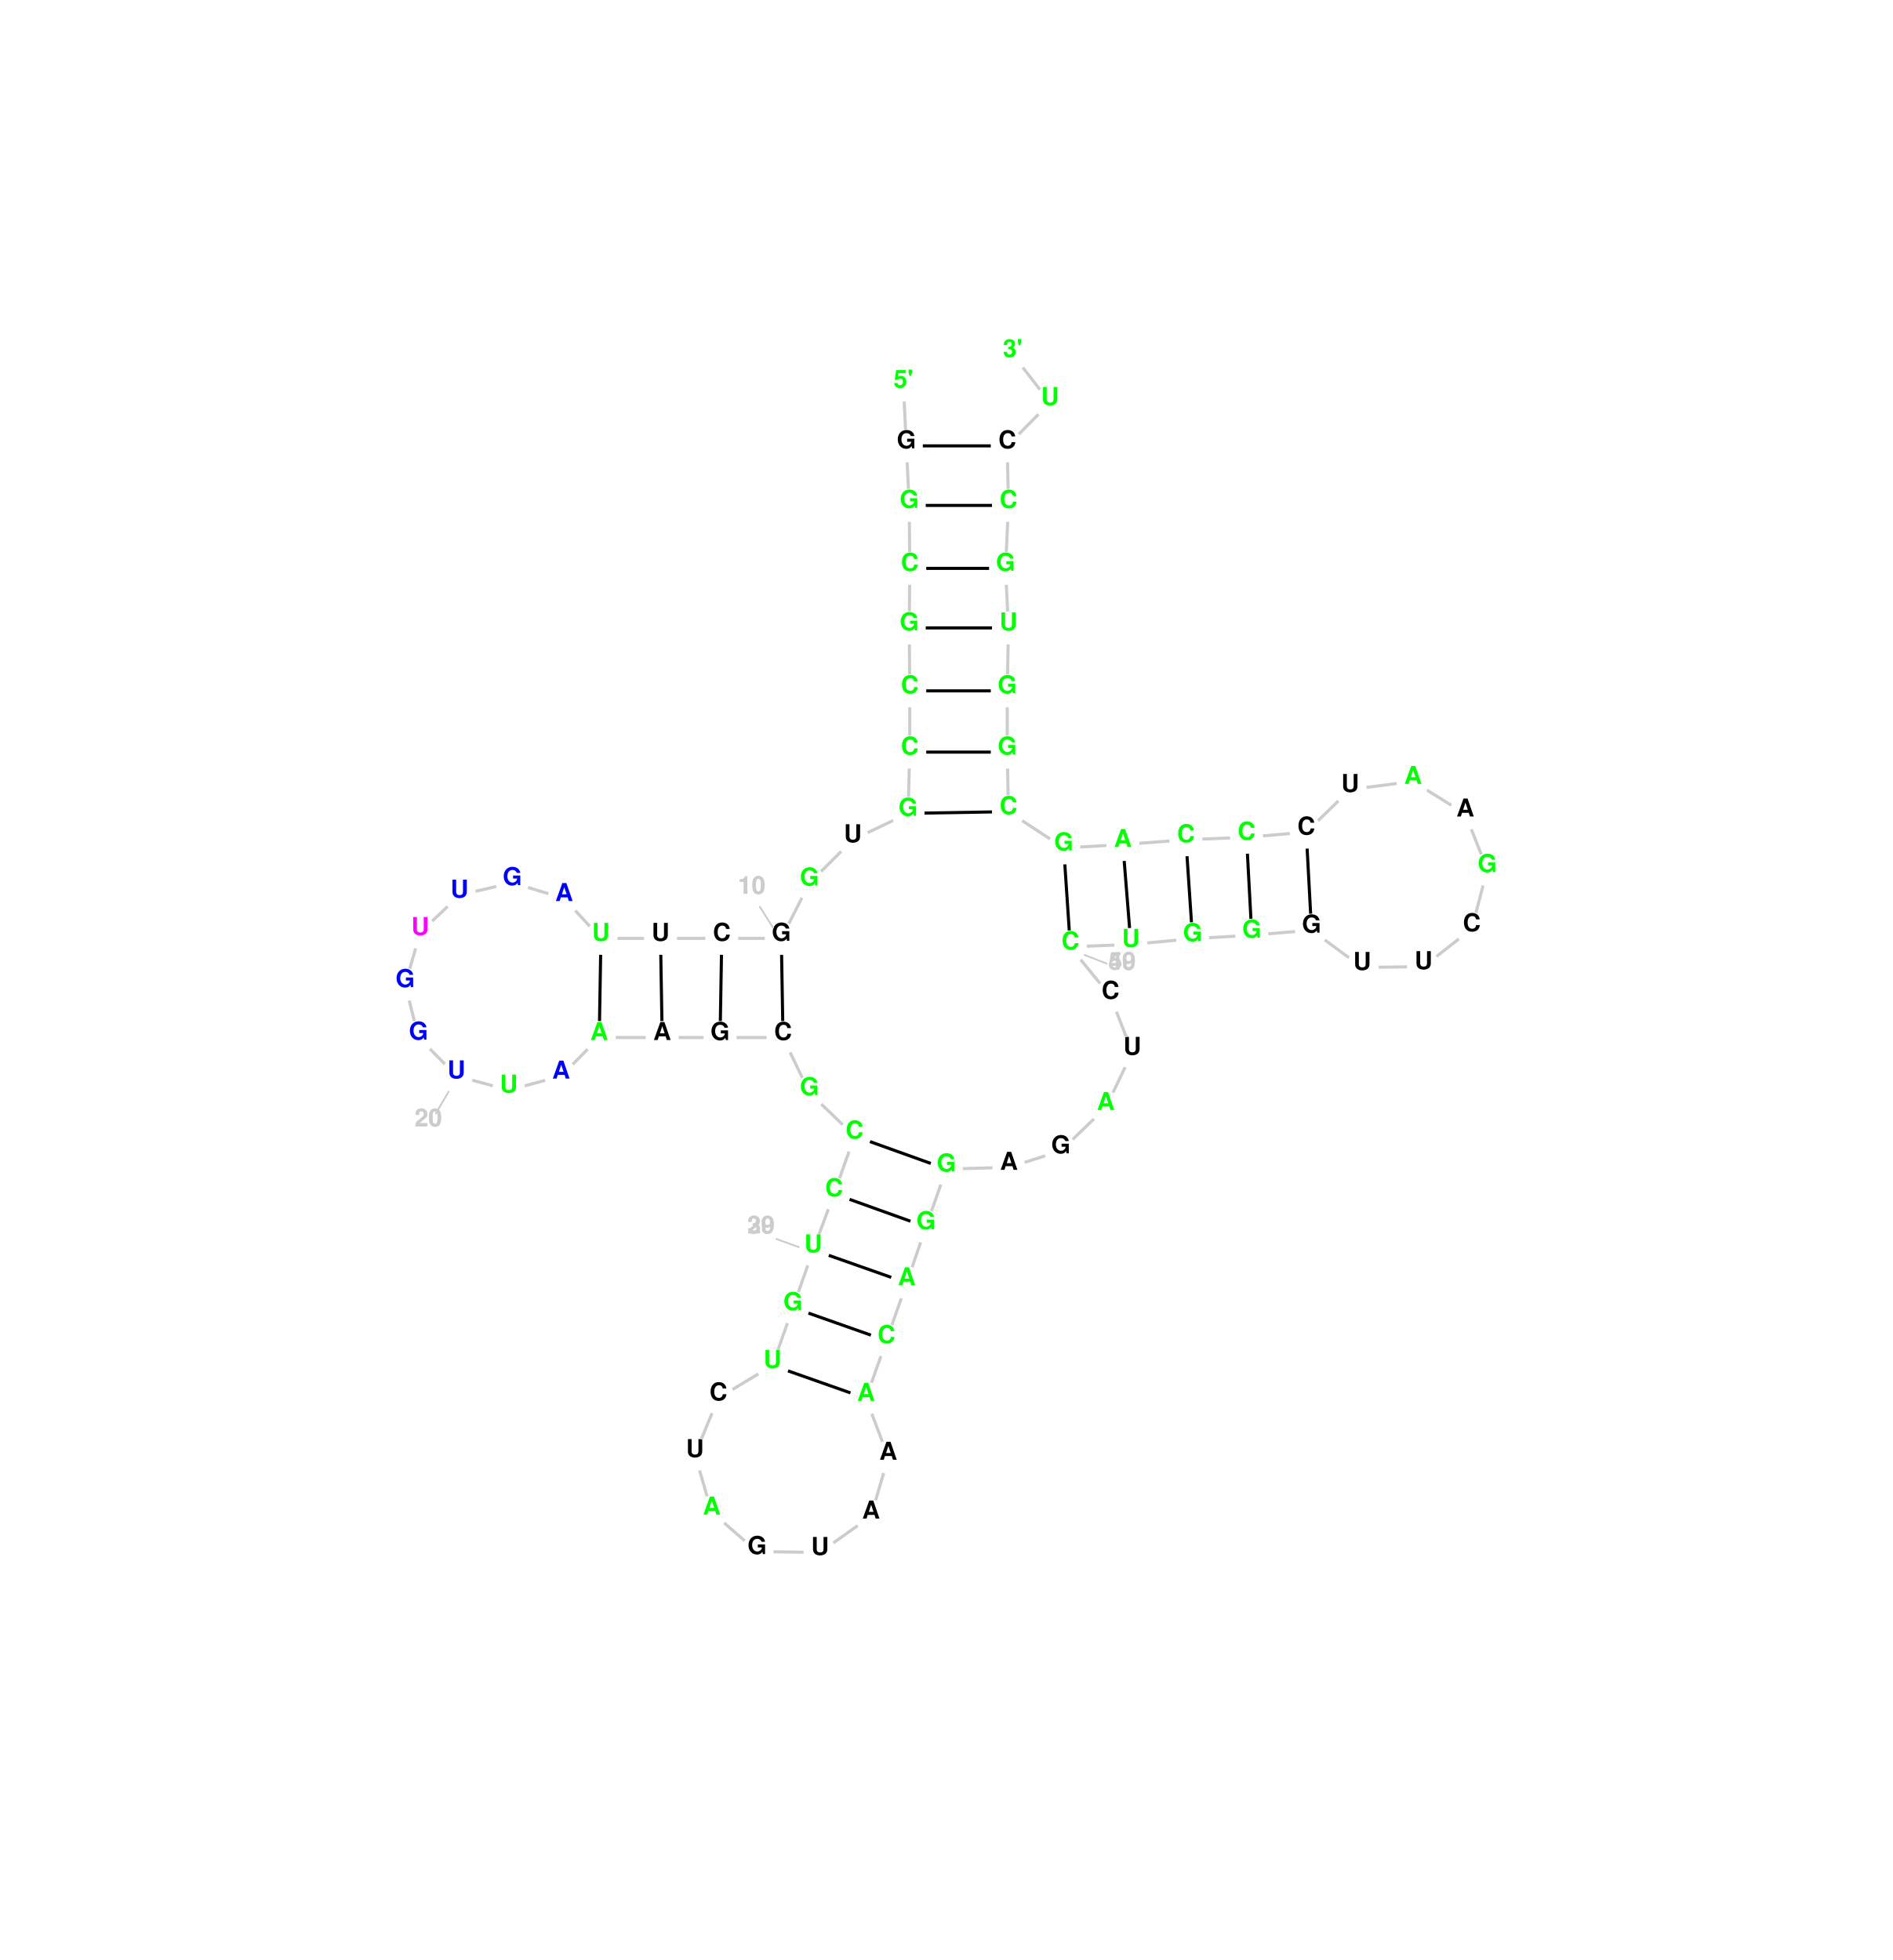
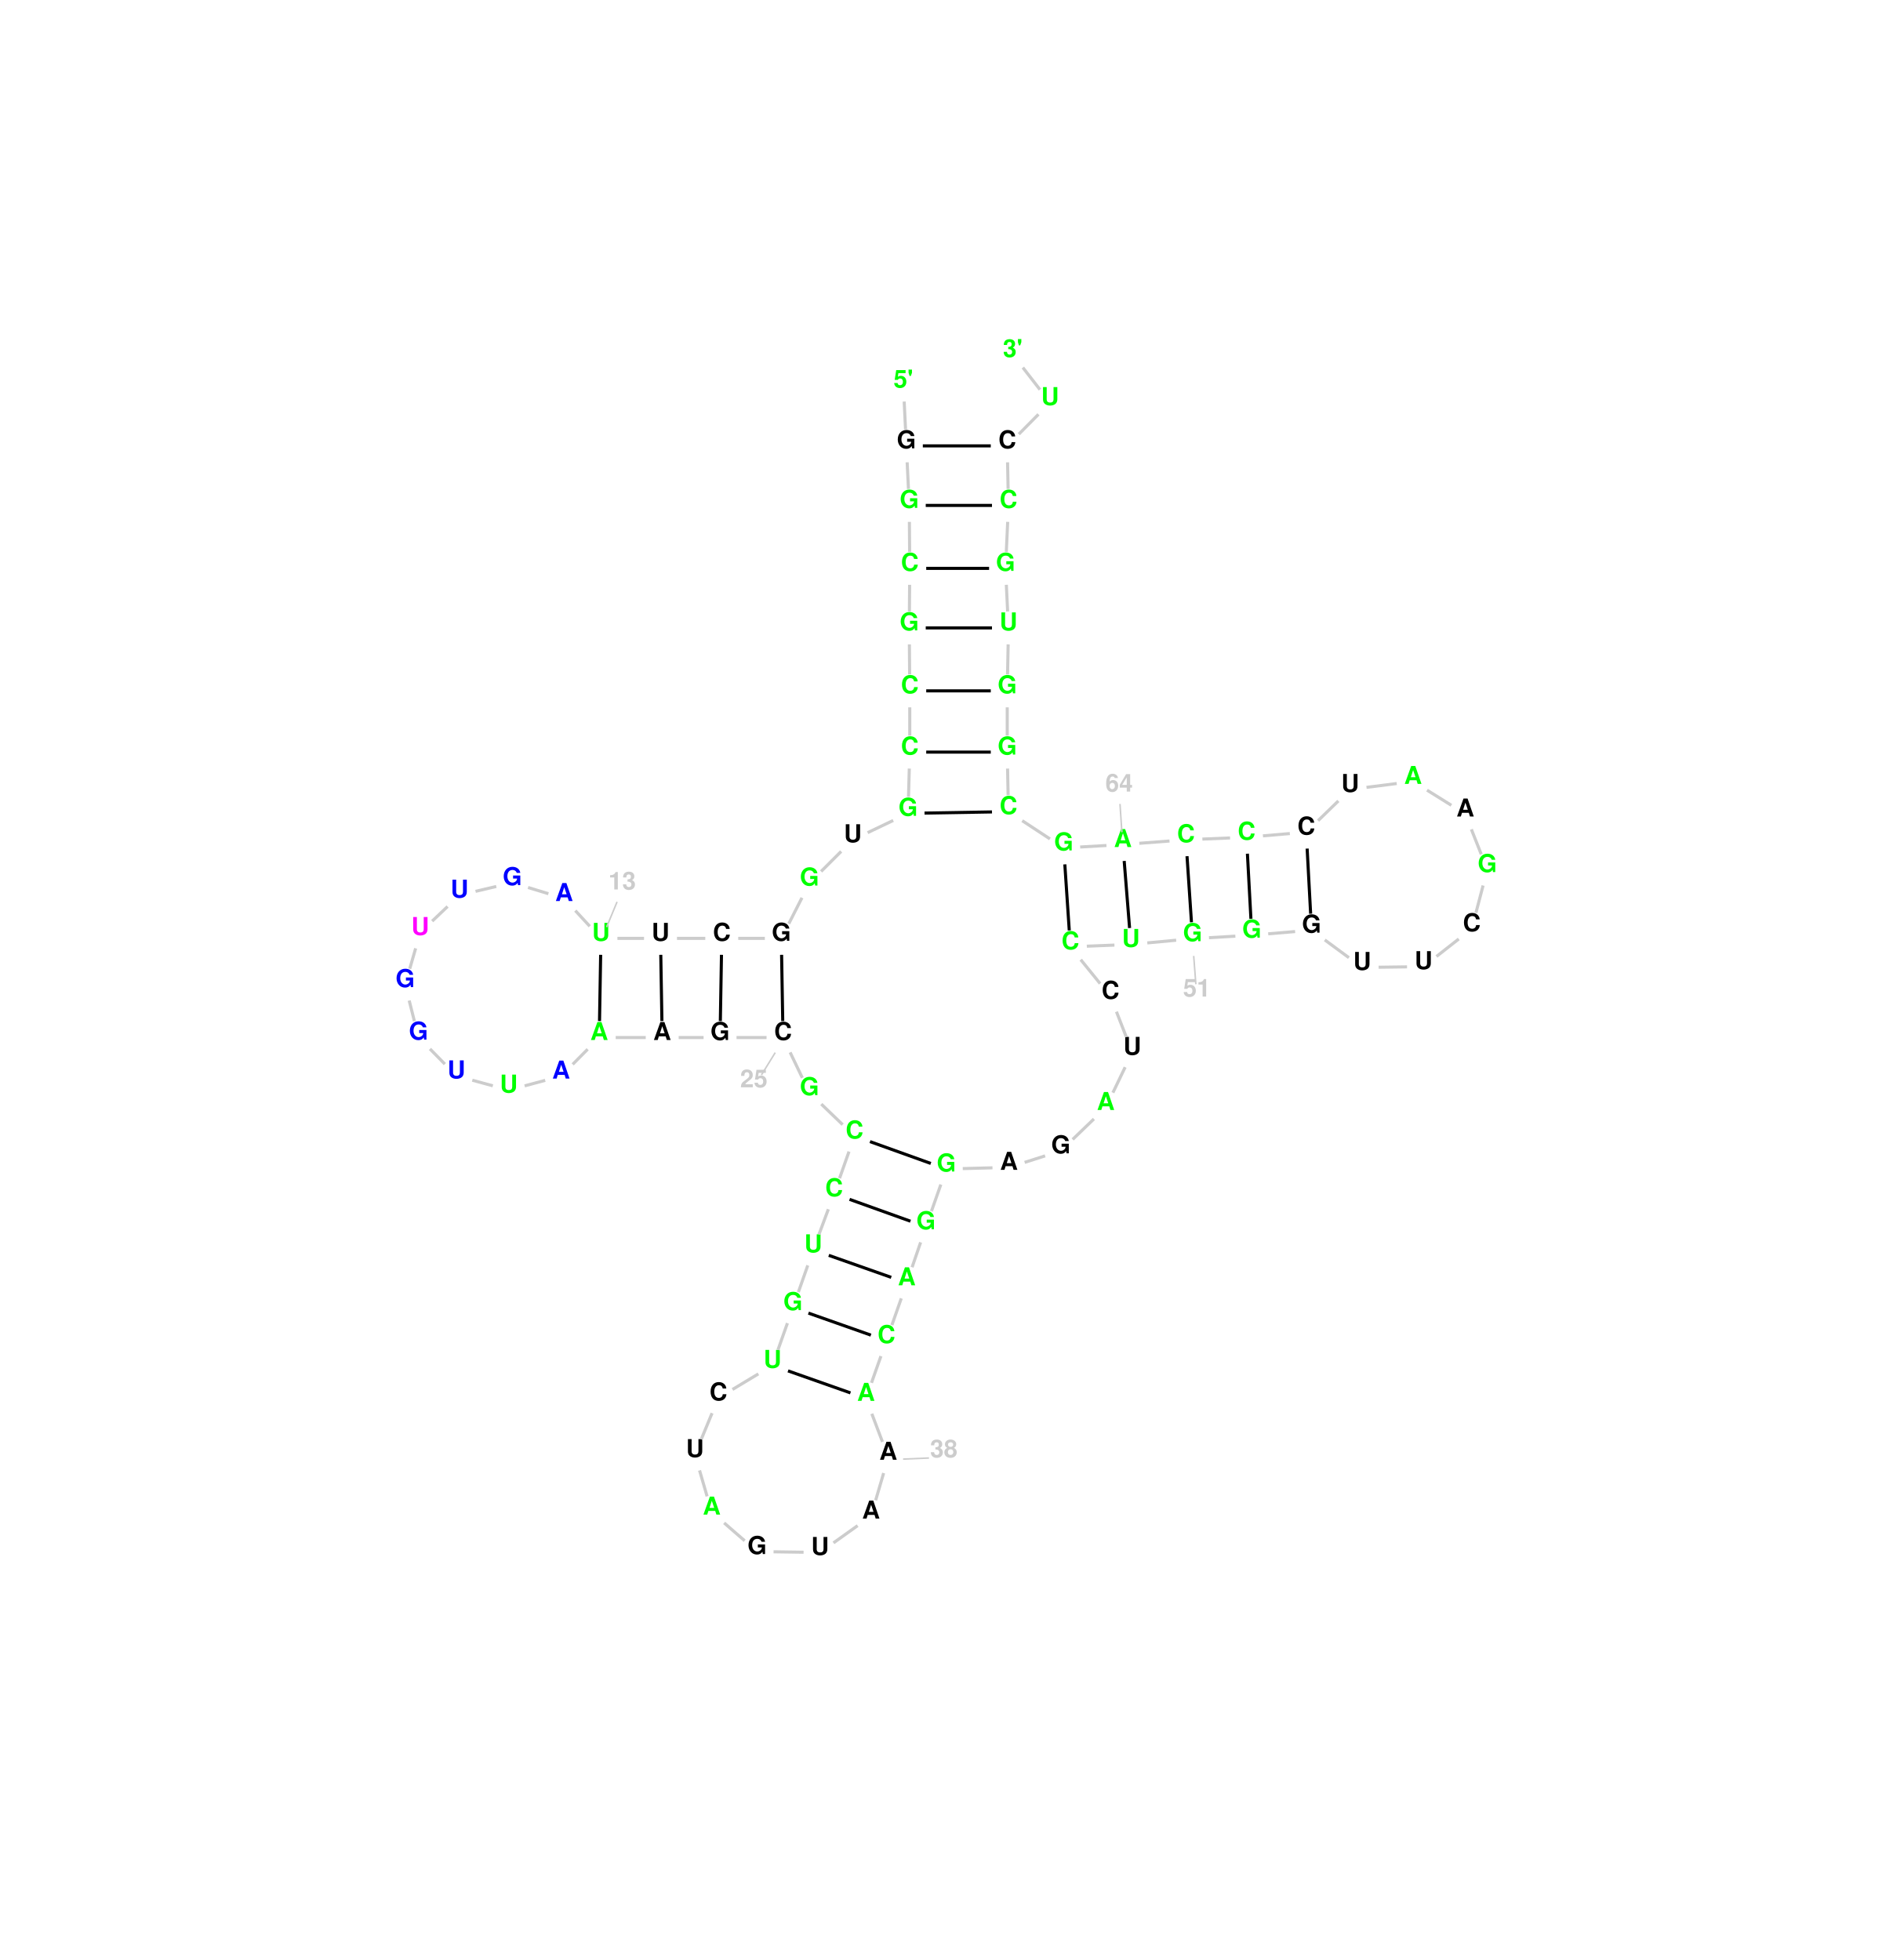
<svg xmlns="http://www.w3.org/2000/svg" width="233.539" height="241.929" style="font-size: 3.048px; font-weight: bold; font-family: Helvetica; ">
  <g>
    <style type="text/css">


text.red {fill: rgb(255, 0, 255); }
text.green {fill: rgb(0, 255, 0); }
text.blue {fill: rgb(0, 0, 255); }
text.black {fill: rgb(0, 0, 0); }
text.gray {fill: rgb(204, 204, 204); }
text.brown {fill: rgb(211.65, 104.55, 30.6); }
text {fill: rgb(0, 0, 0); text-anchor: middle; alignment-baseline: middle; }
circle.red {stroke: rgb(255, 0, 255); fill: none; }
circle.green {stroke: rgb(0, 255, 0); fill: none; }
circle.blue {stroke: rgb(0, 0, 255); fill: none; }
circle.black {stroke: rgb(0, 0, 0); fill: none; }
circle.gray {stroke: rgb(204, 204, 204); fill: none; }
circle.brown {stroke: rgb(211.65, 104.55, 30.6); fill: none; }
circle {stroke: rgb(0, 0, 0); }
line.red {stroke: rgb(255, 0, 255); stroke-width: 0.381; }
line.green {stroke: rgb(0, 255, 0); stroke-width: 0.381; }
line.blue {stroke: rgb(0, 0, 255); stroke-width: 0.381; }
line.black {stroke: rgb(0, 0, 0); stroke-width: 0.381; }
line.gray {stroke: rgb(204, 204, 204); stroke-width: 0.381; }
line.brown {stroke: rgb(211.65, 104.55, 30.6); stroke-width: 0.381; }
line {stroke: rgb(0, 0, 0); }
text.numbering-label {fill: rgb(204, 204, 204);}
line.numbering-line {stroke: rgb(204, 204, 204); stroke-width: 0.191;}
line.predicted {stroke: rgb(0, 0, 0); stroke-dasharray: 2}
- text.background {fill: rgb(255, 255, 255);
- .template {visibility:hidden}
+ .sequential {visibility:hidden}

</style>
  </g>
  <g>
    <text x="111.481" y="47.838" class="green">5'</text>
  </g>
  <g>
    <text x="111.849" y="55.34" class="black">G</text>
  </g>
  <g>
    <line x1="113.881" y1="55.035" x2="122.267" y2="55.035" class="black" />
  </g>
  <g>
    <text x="112.209" y="62.69" class="green">G</text>
  </g>
  <g>
    <line x1="114.241" y1="62.385" x2="122.417" y2="62.385" class="black" />
  </g>
  <g>
    <text x="112.269" y="70.46" class="green">C</text>
  </g>
  <g>
    <line x1="114.301" y1="70.155" x2="122.057" y2="70.155" class="black" />
  </g>
  <g>
    <text x="112.209" y="77.809" class="green">G</text>
  </g>
  <g>
    <line x1="114.241" y1="77.505" x2="122.417" y2="77.505" class="black" />
  </g>
  <g>
    <text x="112.269" y="85.579" class="green">C</text>
  </g>
  <g>
    <line x1="114.301" y1="85.275" x2="122.267" y2="85.275" class="black" />
  </g>
  <g>
    <text x="112.269" y="93.139" class="green">C</text>
  </g>
  <g>
    <line x1="114.301" y1="92.835" x2="122.267" y2="92.835" class="black" />
  </g>
  <g>
    <text x="112.059" y="100.699" class="green">G</text>
  </g>
  <g>
    <line x1="114.091" y1="100.36" x2="122.417" y2="100.219" class="black" />
  </g>
  <g>
    <text x="105.239" y="103.959" class="black">U</text>
  </g>
  <g>
    <text x="99.889" y="109.309" class="green">G</text>
  </g>
  <g>
    <text x="96.419" y="116.129" class="black">G</text>
  </g>
  <g>
    <line x1="96.454" y1="117.856" x2="96.594" y2="126.033" class="black" />
  </g>
  <g>
-     <text x="92.762" y="110.328" class="numbering-label sequential">10</text>
-   </g>
-   <g>
-     <text x="92.762" y="110.328" class="numbering-label template">10</text>
-   </g>
-   <g>
-     <line x1="95.444" y1="114.582" x2="93.722" y2="111.852" class="numbering-line sequential" />
-   </g>
-   <g>
-     <line x1="95.444" y1="114.582" x2="93.722" y2="111.852" class="numbering-line template" />
-   </g>
-   <g>
    <text x="89.069" y="116.129" class="black">C</text>
  </g>
  <g>
    <line x1="89.034" y1="117.856" x2="88.894" y2="126.033" class="black" />
  </g>
  <g>
    <text x="81.509" y="116.129" class="black">U</text>
  </g>
  <g>
    <line x1="81.544" y1="117.856" x2="81.684" y2="126.033" class="black" />
  </g>
  <g>
    <text x="74.159" y="116.129" class="green">U</text>
  </g>
  <g>
    <line x1="74.124" y1="117.856" x2="73.984" y2="126.033" class="black" />
  </g>
  <g>
+     <text x="76.78" y="109.792" class="numbering-label sequential">13</text>
+   </g>
+   <g>
+     <text x="76.78" y="109.792" class="numbering-label template">13</text>
+   </g>
+   <g>
+     <line x1="74.858" y1="114.439" x2="76.15" y2="111.316" class="numbering-line sequential" />
+   </g>
+   <g>
+     <line x1="74.858" y1="114.439" x2="76.15" y2="111.316" class="numbering-line template" />
+   </g>
+   <g>
    <text x="69.619" y="111.212" class="blue">A</text>
  </g>
  <g>
    <text x="63.22" y="109.256" class="blue">G</text>
  </g>
  <g>
    <text x="56.707" y="110.794" class="blue">U</text>
  </g>
  <g>
    <text x="51.859" y="115.408" class="red">U</text>
  </g>
  <g>
    <text x="50" y="121.837" class="blue">G</text>
  </g>
  <g>
    <text x="51.637" y="128.326" class="blue">G</text>
  </g>
  <g>
    <text x="56.324" y="133.103" class="blue">U</text>
  </g>
  <g>
-     <text x="52.853" y="139.018" class="numbering-label sequential">20</text>
-   </g>
-   <g>
-     <text x="52.853" y="139.018" class="numbering-label template">20</text>
-   </g>
-   <g>
-     <line x1="55.398" y1="134.68" x2="53.748" y2="137.494" class="numbering-line sequential" />
-   </g>
-   <g>
-     <line x1="55.398" y1="134.68" x2="53.748" y2="137.494" class="numbering-line template" />
-   </g>
-   <g>
    <text x="62.78" y="134.864" class="green">U</text>
  </g>
  <g>
    <text x="69.243" y="133.128" class="blue">A</text>
  </g>
  <g>
    <text x="73.949" y="128.369" class="green">A</text>
  </g>
  <g>
    <text x="81.719" y="128.369" class="black">A</text>
  </g>
  <g>
    <text x="88.859" y="128.369" class="black">G</text>
  </g>
  <g>
    <text x="96.629" y="128.369" class="black">C</text>
  </g>
  <g>
+     <text x="93.026" y="134.205" class="numbering-label sequential">26</text>
+   </g>
+   <g>
+     <text x="93.026" y="134.205" class="numbering-label template">25</text>
+   </g>
+   <g>
+     <line x1="95.668" y1="129.926" x2="93.967" y2="132.681" class="numbering-line sequential" />
+   </g>
+   <g>
+     <line x1="95.668" y1="129.926" x2="93.967" y2="132.681" class="numbering-line template" />
+   </g>
+   <g>
    <text x="99.889" y="135.179" class="green">G</text>
  </g>
  <g>
    <text x="105.449" y="140.529" class="green">C</text>
  </g>
  <g>
    <line x1="107.361" y1="140.912" x2="114.866" y2="143.608" class="black" />
  </g>
  <g>
    <text x="102.929" y="147.659" class="green">C</text>
  </g>
  <g>
    <line x1="104.841" y1="148.041" x2="112.356" y2="150.738" class="black" />
  </g>
  <g>
    <text x="100.359" y="154.579" class="green">U</text>
  </g>
  <g>
    <line x1="102.275" y1="154.951" x2="109.982" y2="157.669" class="black" />
  </g>
  <g>
-     <text x="93.909" y="152.248" class="numbering-label sequential">30</text>
-   </g>
-   <g>
-     <text x="93.909" y="152.248" class="numbering-label template">29</text>
-   </g>
-   <g>
-     <line x1="98.639" y1="153.958" x2="95.738" y2="152.909" class="numbering-line sequential" />
-   </g>
-   <g>
-     <line x1="98.639" y1="153.958" x2="95.738" y2="152.909" class="numbering-line template" />
-   </g>
-   <g>
    <text x="97.849" y="161.709" class="green">G</text>
  </g>
  <g>
    <line x1="99.765" y1="162.081" x2="107.472" y2="164.799" class="black" />
  </g>
  <g>
    <text x="95.329" y="168.839" class="green">U</text>
  </g>
  <g>
    <line x1="97.245" y1="169.211" x2="104.952" y2="171.929" class="black" />
  </g>
  <g>
    <text x="88.649" y="172.859" class="black">C</text>
  </g>
  <g>
    <text x="85.759" y="179.849" class="black">U</text>
  </g>
  <g>
    <text x="87.829" y="186.949" class="green">A</text>
  </g>
  <g>
    <text x="93.429" y="191.819" class="black">G</text>
  </g>
  <g>
    <text x="101.199" y="191.929" class="black">U</text>
  </g>
  <g>
    <text x="107.489" y="187.439" class="black">A</text>
  </g>
  <g>
    <text x="109.619" y="180.179" class="black">A</text>
  </g>
  <g>
+     <text x="116.471" y="179.887" class="numbering-label sequential">39</text>
+   </g>
+   <g>
+     <text x="116.471" y="179.887" class="numbering-label template">38</text>
+   </g>
+   <g>
+     <line x1="111.446" y1="180.102" x2="114.642" y2="179.965" class="numbering-line sequential" />
+   </g>
+   <g>
+     <line x1="111.446" y1="180.102" x2="114.642" y2="179.965" class="numbering-line template" />
+   </g>
+   <g>
    <text x="106.869" y="172.909" class="green">A</text>
  </g>
  <g>
    <text x="109.389" y="165.779" class="green">C</text>
  </g>
  <g>
    <text x="111.899" y="158.649" class="green">A</text>
  </g>
  <g>
    <text x="114.269" y="151.729" class="green">G</text>
  </g>
  <g>
    <text x="116.779" y="144.599" class="green">G</text>
  </g>
  <g>
    <text x="124.509" y="144.399" class="black">A</text>
  </g>
  <g>
    <text x="130.909" y="142.359" class="black">G</text>
  </g>
  <g>
    <text x="136.459" y="137.009" class="green">A</text>
  </g>
  <g>
    <text x="139.729" y="130.199" class="black">U</text>
  </g>
  <g>
    <text x="137.039" y="123.289" class="black">C</text>
  </g>
  <g>
    <text x="132.089" y="117.179" class="green">C</text>
  </g>
  <g>
    <line x1="131.953" y1="114.847" x2="131.405" y2="106.692" class="black" />
  </g>
  <g>
-     <text x="138.471" y="119.689" class="numbering-label sequential">50</text>
-   </g>
-   <g>
-     <text x="138.471" y="119.689" class="numbering-label template">49</text>
-   </g>
-   <g>
-     <line x1="133.791" y1="117.849" x2="136.643" y2="118.97" class="numbering-line sequential" />
-   </g>
-   <g>
-     <line x1="133.791" y1="117.849" x2="136.643" y2="118.97" class="numbering-line template" />
-   </g>
-   <g>
    <text x="139.559" y="116.879" class="green">U</text>
  </g>
  <g>
    <line x1="139.396" y1="114.549" x2="138.731" y2="106.27" class="black" />
  </g>
  <g>
    <text x="147.169" y="116.169" class="green">G</text>
  </g>
  <g>
    <line x1="147.033" y1="113.837" x2="146.485" y2="105.682" class="black" />
  </g>
  <g>
+     <text x="147.691" y="123.008" class="numbering-label sequential">52</text>
+   </g>
+   <g>
+     <text x="147.691" y="123.008" class="numbering-label template">51</text>
+   </g>
+   <g>
+     <line x1="147.308" y1="117.993" x2="147.575" y2="121.484" class="numbering-line sequential" />
+   </g>
+   <g>
+     <line x1="147.308" y1="117.993" x2="147.575" y2="121.484" class="numbering-line template" />
+   </g>
+   <g>
    <text x="154.479" y="115.739" class="green">G</text>
  </g>
  <g>
    <line x1="154.37" y1="113.406" x2="153.938" y2="105.374" class="black" />
  </g>
  <g>
    <text x="161.849" y="115.119" class="black">G</text>
  </g>
  <g>
    <line x1="161.74" y1="112.786" x2="161.308" y2="104.744" class="black" />
  </g>
  <g>
    <text x="168.099" y="119.719" class="black">U</text>
  </g>
  <g>
    <text x="175.669" y="119.619" class="black">U</text>
  </g>
  <g>
    <text x="181.619" y="114.949" class="black">C</text>
  </g>
  <g>
    <text x="183.539" y="107.639" class="green">G</text>
  </g>
  <g>
    <text x="180.829" y="100.779" class="black">A</text>
  </g>
  <g>
    <text x="174.379" y="96.76" class="green">A</text>
  </g>
  <g>
    <text x="166.619" y="97.749" class="black">U</text>
  </g>
  <g>
    <text x="161.199" y="103.019" class="black">C</text>
  </g>
  <g>
    <text x="153.829" y="103.649" class="green">C</text>
  </g>
  <g>
    <text x="146.349" y="103.959" class="green">C</text>
  </g>
  <g>
    <text x="138.569" y="104.549" class="green">A</text>
  </g>
  <g>
+     <text x="138.11" y="97.707" class="numbering-label sequential">65</text>
+   </g>
+   <g>
+     <text x="138.11" y="97.707" class="numbering-label template">64</text>
+   </g>
+   <g>
+     <line x1="138.447" y1="102.725" x2="138.213" y2="99.231" class="numbering-line sequential" />
+   </g>
+   <g>
+     <line x1="138.447" y1="102.725" x2="138.213" y2="99.231" class="numbering-line template" />
+   </g>
+   <g>
    <text x="131.269" y="104.969" class="green">G</text>
  </g>
  <g>
    <text x="124.449" y="100.489" class="green">C</text>
  </g>
  <g>
    <text x="124.299" y="93.139" class="green">G</text>
  </g>
  <g>
    <text x="124.299" y="85.579" class="green">G</text>
  </g>
  <g>
    <text x="124.449" y="77.809" class="green">U</text>
  </g>
  <g>
    <text x="124.089" y="70.46" class="green">G</text>
  </g>
  <g>
    <text x="124.449" y="62.69" class="green">C</text>
  </g>
  <g>
    <text x="124.299" y="55.34" class="black">C</text>
  </g>
  <g>
    <text x="129.581" y="50" class="green">U</text>
  </g>
  <g>
    <text x="124.977" y="44.066" class="green">3'</text>
  </g>
  <g>
    <line x1="111.581" y1="49.563" x2="111.749" y2="53.005" class="gray" />
  </g>
  <g>
    <line x1="111.948" y1="57.064" x2="112.109" y2="60.355" class="gray" />
  </g>
  <g>
    <line x1="112.224" y1="64.417" x2="112.253" y2="68.123" class="gray" />
  </g>
  <g>
    <line x1="112.252" y1="72.187" x2="112.225" y2="75.473" class="gray" />
  </g>
  <g>
    <line x1="112.224" y1="79.537" x2="112.253" y2="83.243" class="gray" />
  </g>
  <g>
    <line x1="112.269" y1="87.307" x2="112.269" y2="90.803" class="gray" />
  </g>
  <g>
    <line x1="112.212" y1="94.866" x2="112.115" y2="98.363" class="gray" />
  </g>
  <g>
    <line x1="110.225" y1="101.271" x2="107.072" y2="102.778" class="gray" />
  </g>
  <g>
    <line x1="103.802" y1="105.092" x2="101.326" y2="107.568" class="gray" />
  </g>
  <g>
    <line x1="98.967" y1="110.816" x2="97.34" y2="114.014" class="gray" />
  </g>
  <g>
    <line x1="94.387" y1="115.825" x2="91.101" y2="115.825" class="gray" />
  </g>
  <g>
    <line x1="87.037" y1="115.825" x2="83.541" y2="115.825" class="gray" />
  </g>
  <g>
    <line x1="79.477" y1="115.825" x2="76.191" y2="115.825" class="gray" />
  </g>
  <g>
    <line x1="72.78" y1="114.332" x2="70.998" y2="112.401" class="gray" />
  </g>
  <g>
    <line x1="67.676" y1="110.313" x2="65.163" y2="109.545" class="gray" />
  </g>
  <g>
    <line x1="61.242" y1="109.418" x2="58.684" y2="110.022" class="gray" />
  </g>
  <g>
    <line x1="55.235" y1="111.891" x2="53.331" y2="113.702" class="gray" />
  </g>
  <g>
    <line x1="51.294" y1="117.055" x2="50.565" y2="119.58" class="gray" />
  </g>
  <g>
    <line x1="50.497" y1="123.502" x2="51.14" y2="126.05" class="gray" />
  </g>
  <g>
    <line x1="53.06" y1="129.471" x2="54.901" y2="131.347" class="gray" />
  </g>
  <g>
    <line x1="58.284" y1="133.333" x2="60.82" y2="134.024" class="gray" />
  </g>
  <g>
    <line x1="64.743" y1="134.032" x2="67.281" y2="133.35" class="gray" />
  </g>
  <g>
    <line x1="70.672" y1="131.378" x2="72.52" y2="129.51" class="gray" />
  </g>
  <g>
    <line x1="75.981" y1="128.065" x2="79.687" y2="128.065" class="gray" />
  </g>
  <g>
    <line x1="83.751" y1="128.065" x2="86.827" y2="128.065" class="gray" />
  </g>
  <g>
    <line x1="90.891" y1="128.065" x2="94.597" y2="128.065" class="gray" />
  </g>
  <g>
    <line x1="97.506" y1="129.898" x2="99.011" y2="133.042" class="gray" />
  </g>
  <g>
    <line x1="101.353" y1="136.284" x2="103.985" y2="138.816" class="gray" />
  </g>
  <g>
    <line x1="104.772" y1="142.141" x2="103.606" y2="145.439" class="gray" />
  </g>
  <g>
    <line x1="102.221" y1="149.26" x2="101.066" y2="152.37" class="gray" />
  </g>
  <g>
    <line x1="99.684" y1="156.191" x2="98.524" y2="159.488" class="gray" />
  </g>
  <g>
    <line x1="97.172" y1="163.321" x2="96.006" y2="166.619" class="gray" />
  </g>
  <g>
    <line x1="93.588" y1="169.582" x2="90.39" y2="171.507" class="gray" />
  </g>
  <g>
    <line x1="87.872" y1="174.433" x2="86.535" y2="177.667" class="gray" />
  </g>
  <g>
    <line x1="86.328" y1="181.495" x2="87.26" y2="184.694" class="gray" />
  </g>
  <g>
    <line x1="89.362" y1="187.978" x2="91.895" y2="190.181" class="gray" />
  </g>
  <g>
    <line x1="95.461" y1="191.543" x2="99.167" y2="191.596" class="gray" />
  </g>
  <g>
    <line x1="102.853" y1="190.444" x2="105.835" y2="188.315" class="gray" />
  </g>
  <g>
    <line x1="108.061" y1="185.185" x2="109.047" y2="181.825" class="gray" />
  </g>
  <g>
    <line x1="108.9" y1="177.974" x2="107.588" y2="174.505" class="gray" />
  </g>
  <g>
    <line x1="107.546" y1="170.689" x2="108.712" y2="167.391" class="gray" />
  </g>
  <g>
    <line x1="110.064" y1="163.558" x2="111.224" y2="160.261" class="gray" />
  </g>
  <g>
    <line x1="112.557" y1="156.422" x2="113.61" y2="153.347" class="gray" />
  </g>
  <g>
    <line x1="114.944" y1="149.508" x2="116.104" y2="146.211" class="gray" />
  </g>
  <g>
    <line x1="118.81" y1="144.242" x2="122.477" y2="144.147" class="gray" />
  </g>
  <g>
    <line x1="126.445" y1="143.478" x2="128.973" y2="142.672" class="gray" />
  </g>
  <g>
    <line x1="132.372" y1="140.644" x2="134.996" y2="138.115" class="gray" />
  </g>
  <g>
    <line x1="137.338" y1="134.873" x2="138.849" y2="131.726" class="gray" />
  </g>
  <g>
    <line x1="138.992" y1="128.001" x2="137.776" y2="124.878" class="gray" />
  </g>
  <g>
    <line x1="135.76" y1="121.406" x2="133.368" y2="118.454" class="gray" />
  </g>
  <g>
    <line x1="134.119" y1="116.793" x2="137.528" y2="116.656" class="gray" />
  </g>
  <g>
    <line x1="141.582" y1="116.386" x2="145.146" y2="116.053" class="gray" />
  </g>
  <g>
    <line x1="149.197" y1="115.745" x2="152.45" y2="115.554" class="gray" />
  </g>
  <g>
    <line x1="156.504" y1="115.264" x2="159.824" y2="114.985" class="gray" />
  </g>
  <g>
    <line x1="163.485" y1="116.019" x2="166.462" y2="118.21" class="gray" />
  </g>
  <g>
    <line x1="170.131" y1="119.388" x2="173.637" y2="119.342" class="gray" />
  </g>
  <g>
    <line x1="177.267" y1="118.06" x2="180.02" y2="115.899" class="gray" />
  </g>
  <g>
    <line x1="182.135" y1="112.679" x2="183.023" y2="109.3" class="gray" />
  </g>
  <g>
    <line x1="182.792" y1="105.445" x2="181.575" y2="102.365" class="gray" />
  </g>
  <g>
    <line x1="179.104" y1="99.4" x2="176.103" y2="97.529" class="gray" />
  </g>
  <g>
    <line x1="172.363" y1="96.712" x2="168.634" y2="97.188" class="gray" />
  </g>
  <g>
    <line x1="165.162" y1="98.861" x2="162.656" y2="101.298" class="gray" />
  </g>
  <g>
    <line x1="159.174" y1="102.888" x2="155.853" y2="103.172" class="gray" />
  </g>
  <g>
    <line x1="151.799" y1="103.429" x2="148.379" y2="103.571" class="gray" />
  </g>
  <g>
    <line x1="144.323" y1="103.808" x2="140.595" y2="104.091" class="gray" />
  </g>
  <g>
    <line x1="136.54" y1="104.361" x2="133.297" y2="104.548" class="gray" />
  </g>
  <g>
    <line x1="129.57" y1="103.549" x2="126.147" y2="101.3" class="gray" />
  </g>
  <g>
    <line x1="124.407" y1="98.153" x2="124.34" y2="94.866" class="gray" />
  </g>
  <g>
    <line x1="124.299" y1="90.803" x2="124.299" y2="87.307" class="gray" />
  </g>
  <g>
    <line x1="124.338" y1="83.243" x2="124.41" y2="79.536" class="gray" />
  </g>
  <g>
    <line x1="124.349" y1="75.475" x2="124.188" y2="72.184" class="gray" />
  </g>
  <g>
    <line x1="124.183" y1="68.125" x2="124.355" y2="64.415" class="gray" />
  </g>
  <g>
    <line x1="124.407" y1="60.353" x2="124.34" y2="57.066" class="gray" />
  </g>
  <g>
    <line x1="125.728" y1="53.59" x2="128.152" y2="51.14" class="gray" />
  </g>
  <g>
    <line x1="128.335" y1="48.09" x2="126.223" y2="45.366" class="gray" />
  </g>
</svg>
